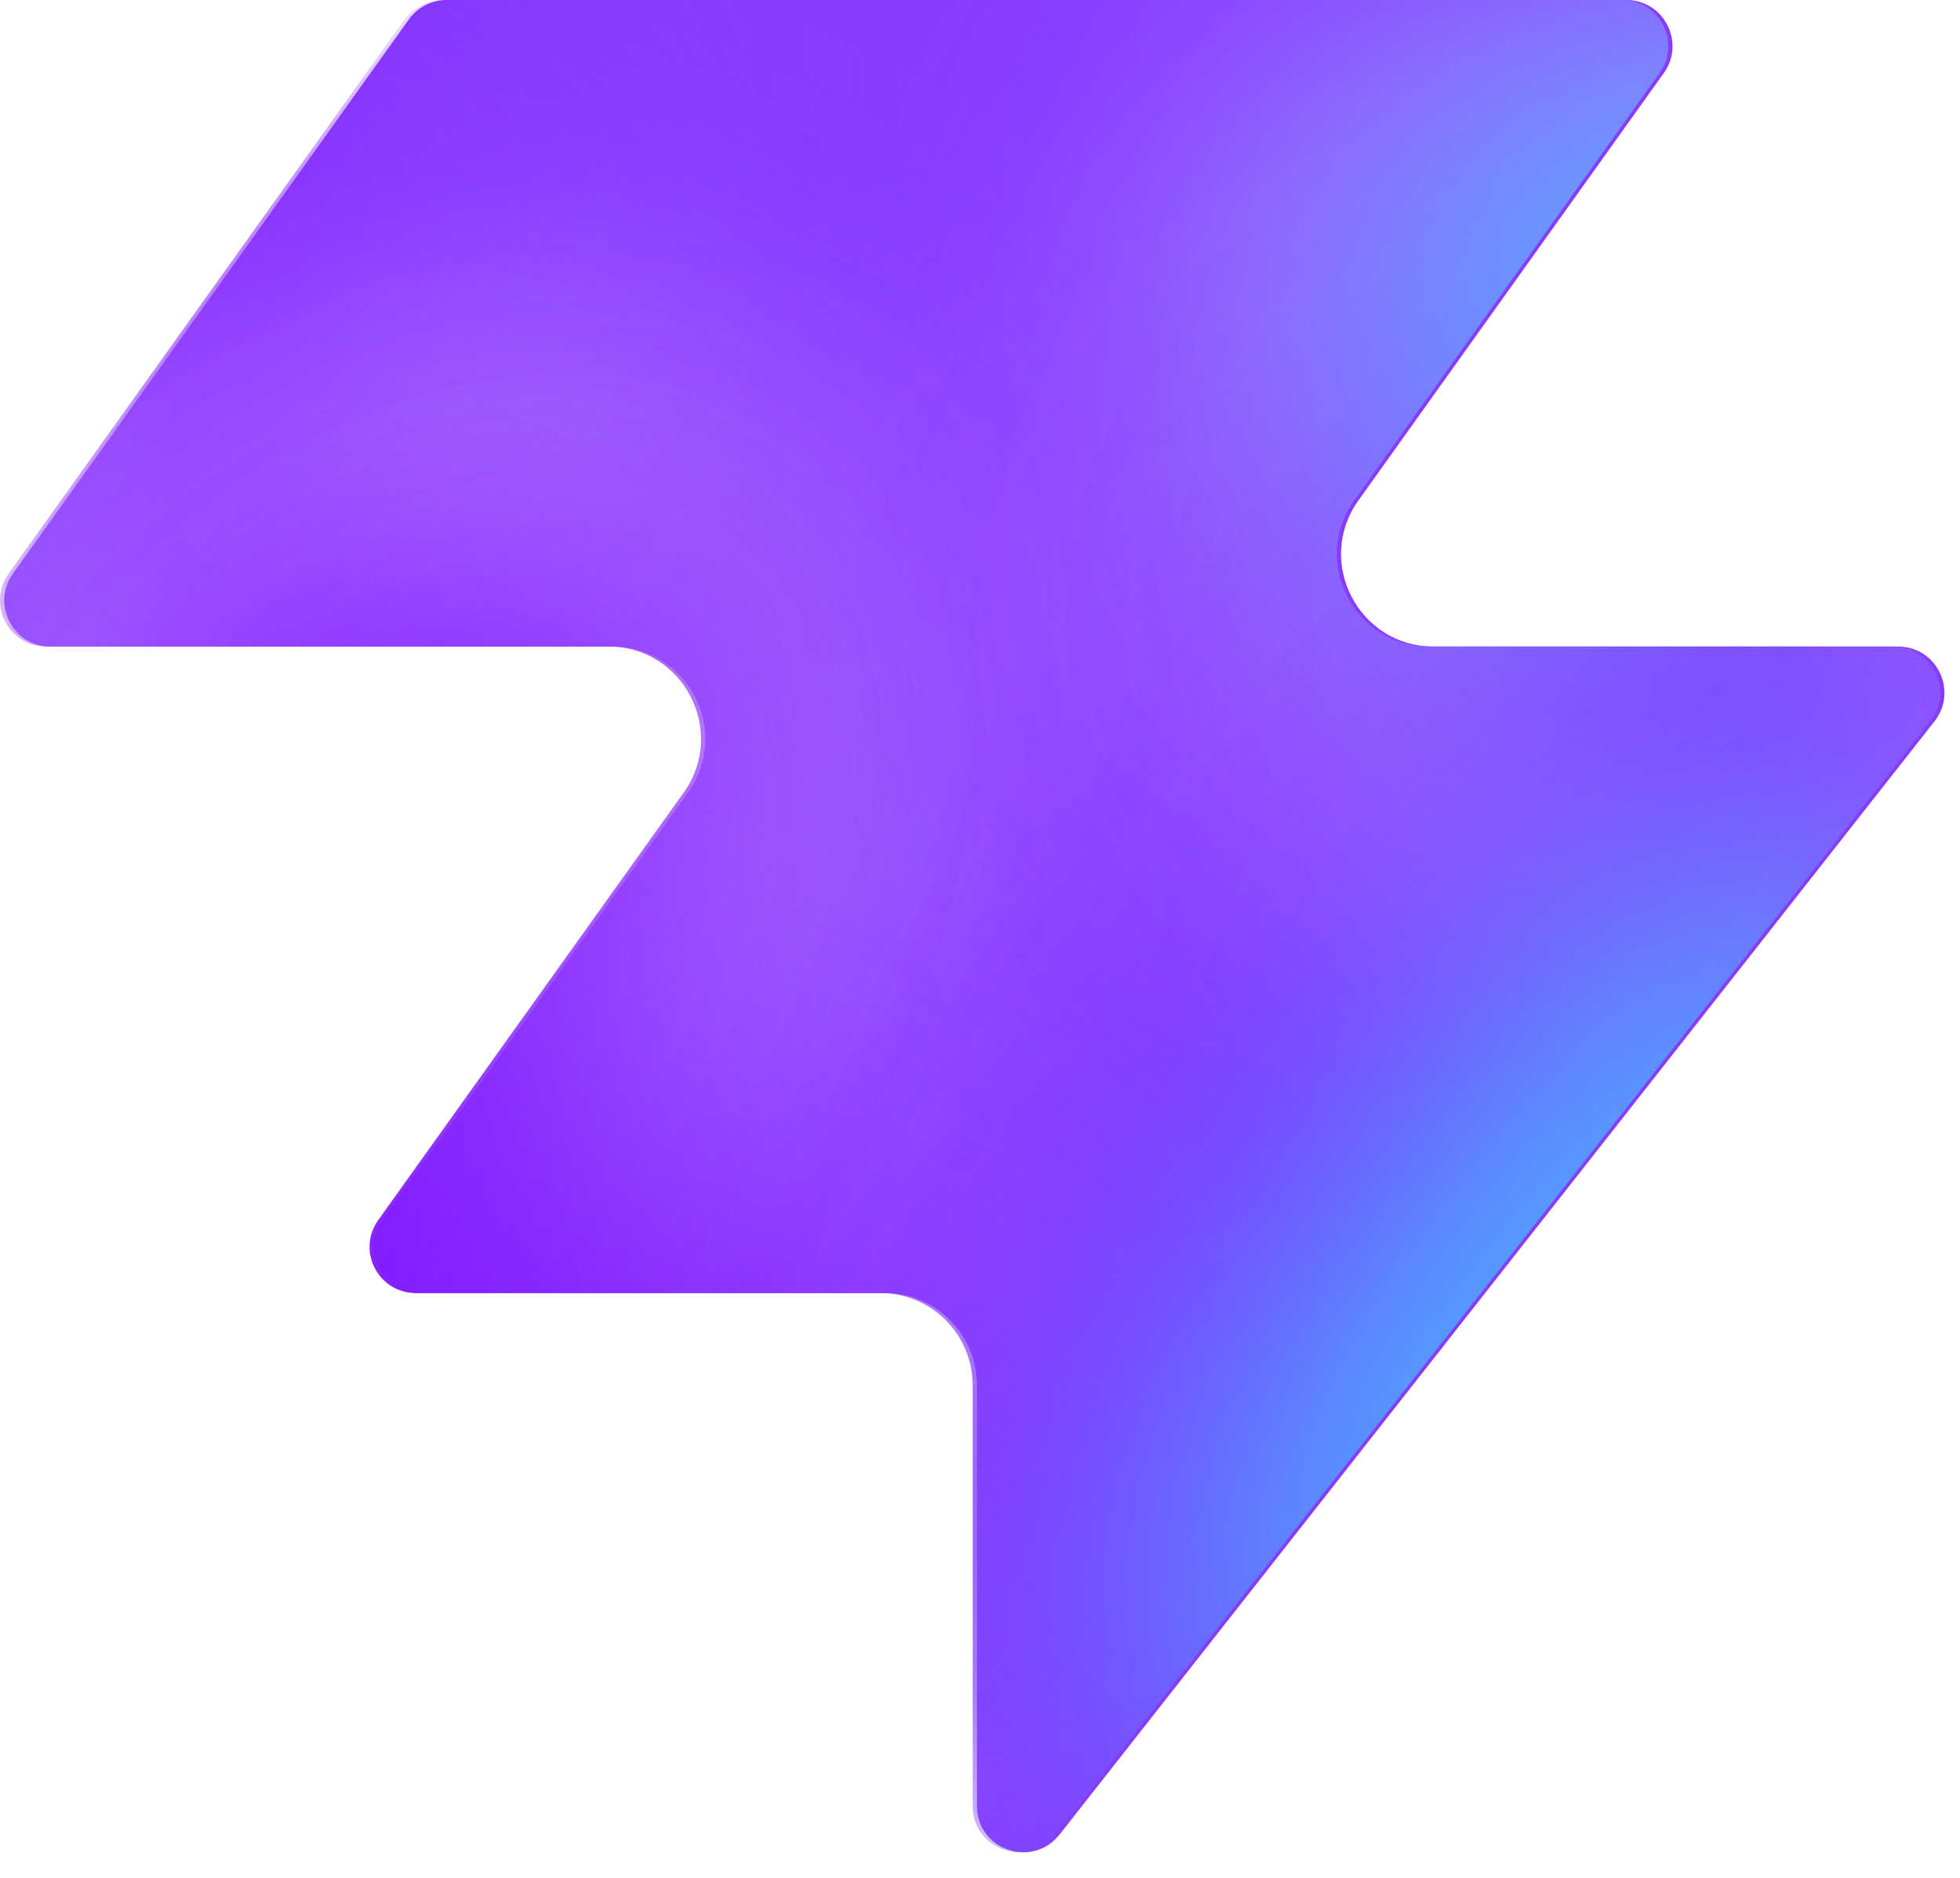
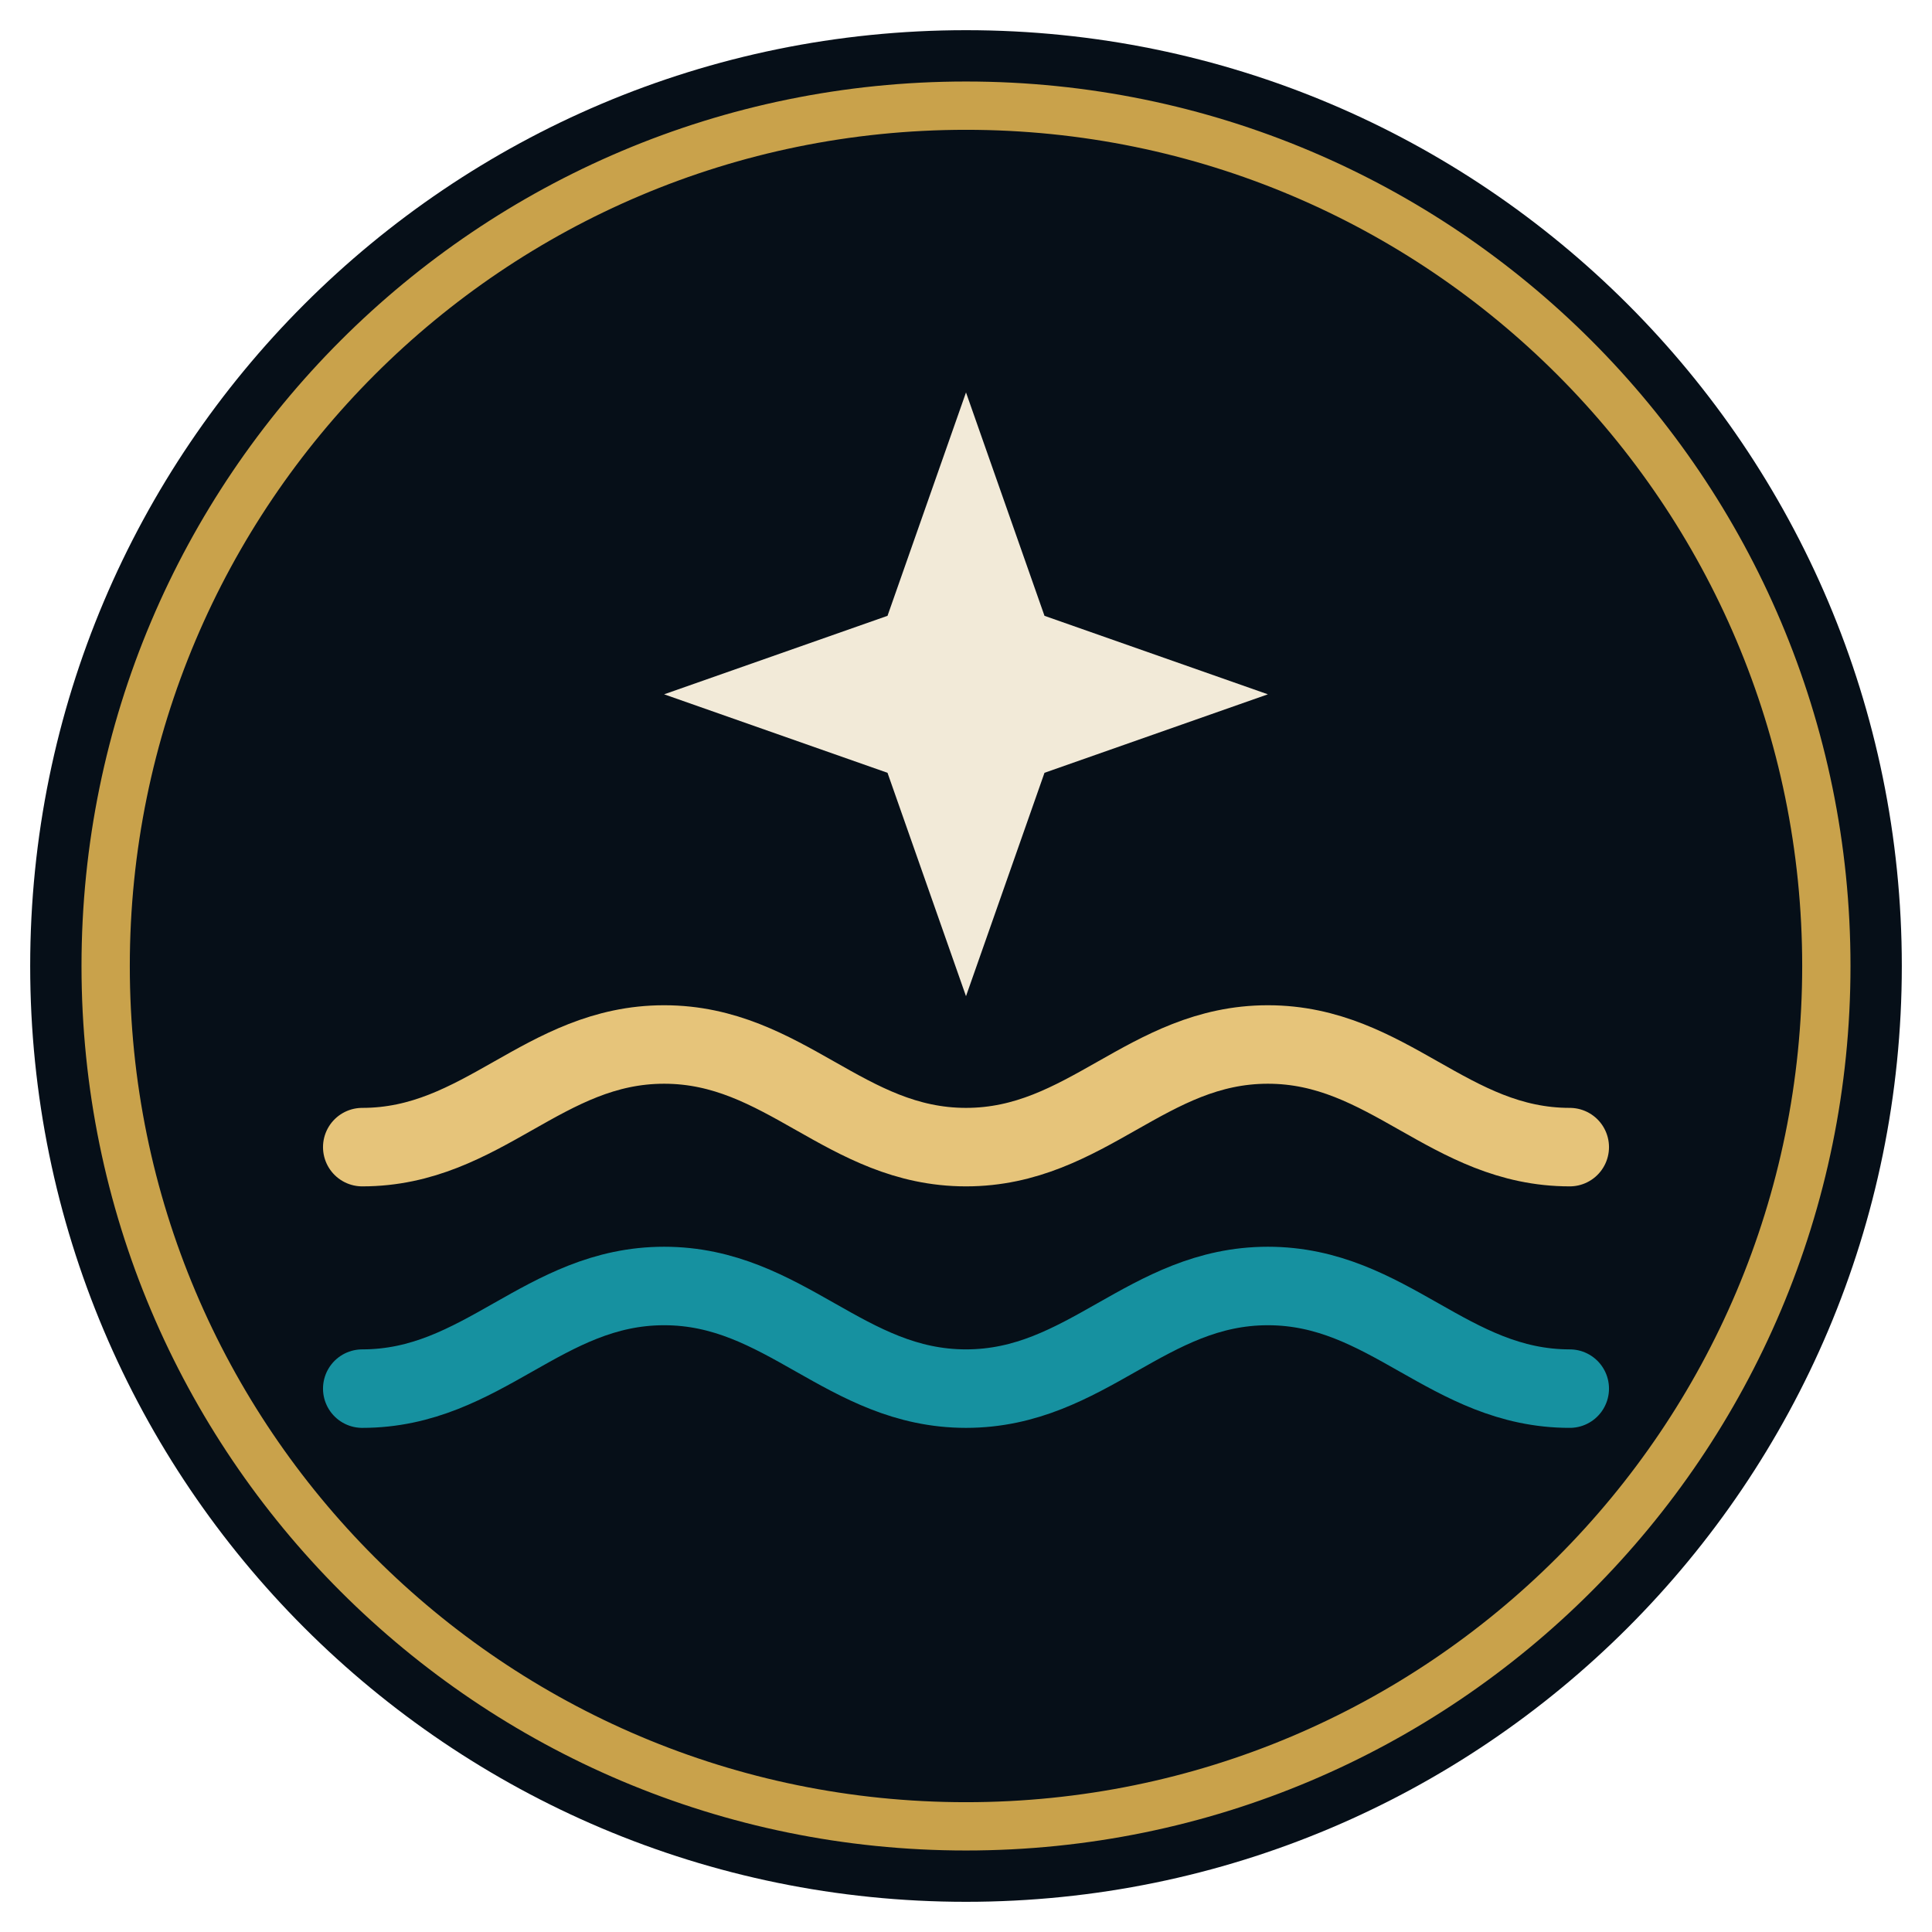
- <svg xmlns="http://www.w3.org/2000/svg" width="48" height="46" fill="none" viewBox="0 0 48 46">
-   <path fill="#863bff" d="M25.946 44.938c-.664.845-2.021.375-2.021-.698V33.937a2.26 2.26 0 0 0-2.262-2.262H10.287c-.92 0-1.456-1.04-.92-1.788l7.48-10.471c1.07-1.497 0-3.578-1.842-3.578H1.237c-.92 0-1.456-1.04-.92-1.788L10.013.474c.214-.297.556-.474.92-.474h28.894c.92 0 1.456 1.04.92 1.788l-7.48 10.471c-1.07 1.498 0 3.579 1.842 3.579h11.377c.943 0 1.473 1.088.89 1.83L25.947 44.94z" style="fill:#863bff;fill:color(display-p3 .525 .23 1);fill-opacity:1" />
-   <mask id="a" width="48" height="46" x="0" y="0" maskUnits="userSpaceOnUse" style="mask-type:alpha">
-     <path fill="#000" d="M25.842 44.938c-.664.844-2.021.375-2.021-.698V33.937a2.26 2.26 0 0 0-2.262-2.262H10.183c-.92 0-1.456-1.04-.92-1.788l7.48-10.471c1.07-1.498 0-3.579-1.842-3.579H1.133c-.92 0-1.456-1.04-.92-1.787L9.91.473c.214-.297.556-.474.92-.474h28.894c.92 0 1.456 1.04.92 1.788l-7.48 10.471c-1.07 1.498 0 3.578 1.842 3.578h11.377c.943 0 1.473 1.088.89 1.832L25.843 44.94z" style="fill:#000;fill-opacity:1" />
-   </mask>
-   <g mask="url(#a)">
-     <g filter="url(#b)">
-       <ellipse cx="5.508" cy="14.704" fill="#ede6ff" rx="5.508" ry="14.704" style="fill:#ede6ff;fill:color(display-p3 .927 .903 1);fill-opacity:1" transform="matrix(.00324 1 1 -.00324 -4.47 31.516)" />
-     </g>
-     <g filter="url(#c)">
-       <ellipse cx="10.399" cy="29.851" fill="#ede6ff" rx="10.399" ry="29.851" style="fill:#ede6ff;fill:color(display-p3 .927 .903 1);fill-opacity:1" transform="matrix(.00324 1 1 -.00324 -39.328 7.883)" />
-     </g>
-     <g filter="url(#d)">
-       <ellipse cx="5.508" cy="30.487" fill="#7e14ff" rx="5.508" ry="30.487" style="fill:#7e14ff;fill:color(display-p3 .492 .077 1);fill-opacity:1" transform="rotate(89.814 -25.913 -14.639)scale(1 -1)" />
-     </g>
-     <g filter="url(#e)">
-       <ellipse cx="5.508" cy="30.599" fill="#7e14ff" rx="5.508" ry="30.599" style="fill:#7e14ff;fill:color(display-p3 .492 .077 1);fill-opacity:1" transform="rotate(89.814 -32.644 -3.334)scale(1 -1)" />
-     </g>
-     <g filter="url(#f)">
-       <ellipse cx="5.508" cy="30.599" fill="#7e14ff" rx="5.508" ry="30.599" style="fill:#7e14ff;fill:color(display-p3 .492 .077 1);fill-opacity:1" transform="matrix(.00324 1 1 -.00324 -34.34 30.47)" />
-     </g>
-     <g filter="url(#g)">
-       <ellipse cx="14.072" cy="22.078" fill="#ede6ff" rx="14.072" ry="22.078" style="fill:#ede6ff;fill:color(display-p3 .927 .903 1);fill-opacity:1" transform="rotate(93.35 24.506 48.493)scale(-1 1)" />
-     </g>
-     <g filter="url(#h)">
-       <ellipse cx="3.47" cy="21.501" fill="#7e14ff" rx="3.47" ry="21.501" style="fill:#7e14ff;fill:color(display-p3 .492 .077 1);fill-opacity:1" transform="rotate(89.009 28.708 47.59)scale(-1 1)" />
-     </g>
-     <g filter="url(#i)">
-       <ellipse cx="3.47" cy="21.501" fill="#7e14ff" rx="3.47" ry="21.501" style="fill:#7e14ff;fill:color(display-p3 .492 .077 1);fill-opacity:1" transform="rotate(89.009 28.708 47.59)scale(-1 1)" />
-     </g>
-     <g filter="url(#j)">
-       <ellipse cx=".387" cy="8.972" fill="#7e14ff" rx="4.407" ry="29.108" style="fill:#7e14ff;fill:color(display-p3 .492 .077 1);fill-opacity:1" transform="rotate(39.51 .387 8.972)" />
-     </g>
-     <g filter="url(#k)">
-       <ellipse cx="47.523" cy="-6.092" fill="#7e14ff" rx="4.407" ry="29.108" style="fill:#7e14ff;fill:color(display-p3 .492 .077 1);fill-opacity:1" transform="rotate(37.892 47.523 -6.092)" />
-     </g>
-     <g filter="url(#l)">
-       <ellipse cx="41.412" cy="6.333" fill="#47bfff" rx="5.971" ry="9.665" style="fill:#47bfff;fill:color(display-p3 .28 .748 1);fill-opacity:1" transform="rotate(37.892 41.412 6.333)" />
-     </g>
-     <g filter="url(#m)">
-       <ellipse cx="-1.879" cy="38.332" fill="#7e14ff" rx="4.407" ry="29.108" style="fill:#7e14ff;fill:color(display-p3 .492 .077 1);fill-opacity:1" transform="rotate(37.892 -1.88 38.332)" />
-     </g>
-     <g filter="url(#n)">
-       <ellipse cx="-1.879" cy="38.332" fill="#7e14ff" rx="4.407" ry="29.108" style="fill:#7e14ff;fill:color(display-p3 .492 .077 1);fill-opacity:1" transform="rotate(37.892 -1.88 38.332)" />
-     </g>
-     <g filter="url(#o)">
-       <ellipse cx="35.651" cy="29.907" fill="#7e14ff" rx="4.407" ry="29.108" style="fill:#7e14ff;fill:color(display-p3 .492 .077 1);fill-opacity:1" transform="rotate(37.892 35.651 29.907)" />
-     </g>
-     <g filter="url(#p)">
-       <ellipse cx="38.418" cy="32.4" fill="#47bfff" rx="5.971" ry="15.297" style="fill:#47bfff;fill:color(display-p3 .28 .748 1);fill-opacity:1" transform="rotate(37.892 38.418 32.4)" />
-     </g>
-   </g>
-   <defs>
-     <filter id="b" width="60.045" height="41.654" x="-19.77" y="16.149" color-interpolation-filters="sRGB" filterUnits="userSpaceOnUse">
-       <feFlood flood-opacity="0" result="BackgroundImageFix" />
-       <feBlend in="SourceGraphic" in2="BackgroundImageFix" result="shape" />
-       <feGaussianBlur result="effect1_foregroundBlur_2002_17158" stdDeviation="7.659" />
-     </filter>
-     <filter id="c" width="90.34" height="51.437" x="-54.613" y="-7.533" color-interpolation-filters="sRGB" filterUnits="userSpaceOnUse">
-       <feFlood flood-opacity="0" result="BackgroundImageFix" />
-       <feBlend in="SourceGraphic" in2="BackgroundImageFix" result="shape" />
-       <feGaussianBlur result="effect1_foregroundBlur_2002_17158" stdDeviation="7.659" />
-     </filter>
-     <filter id="d" width="79.355" height="29.4" x="-49.64" y="2.03" color-interpolation-filters="sRGB" filterUnits="userSpaceOnUse">
-       <feFlood flood-opacity="0" result="BackgroundImageFix" />
-       <feBlend in="SourceGraphic" in2="BackgroundImageFix" result="shape" />
-       <feGaussianBlur result="effect1_foregroundBlur_2002_17158" stdDeviation="4.596" />
-     </filter>
-     <filter id="e" width="79.579" height="29.4" x="-45.045" y="20.029" color-interpolation-filters="sRGB" filterUnits="userSpaceOnUse">
-       <feFlood flood-opacity="0" result="BackgroundImageFix" />
-       <feBlend in="SourceGraphic" in2="BackgroundImageFix" result="shape" />
-       <feGaussianBlur result="effect1_foregroundBlur_2002_17158" stdDeviation="4.596" />
-     </filter>
-     <filter id="f" width="79.579" height="29.4" x="-43.513" y="21.178" color-interpolation-filters="sRGB" filterUnits="userSpaceOnUse">
-       <feFlood flood-opacity="0" result="BackgroundImageFix" />
-       <feBlend in="SourceGraphic" in2="BackgroundImageFix" result="shape" />
-       <feGaussianBlur result="effect1_foregroundBlur_2002_17158" stdDeviation="4.596" />
-     </filter>
-     <filter id="g" width="74.749" height="58.852" x="15.756" y="-17.901" color-interpolation-filters="sRGB" filterUnits="userSpaceOnUse">
-       <feFlood flood-opacity="0" result="BackgroundImageFix" />
-       <feBlend in="SourceGraphic" in2="BackgroundImageFix" result="shape" />
-       <feGaussianBlur result="effect1_foregroundBlur_2002_17158" stdDeviation="7.659" />
-     </filter>
-     <filter id="h" width="61.377" height="25.362" x="23.548" y="2.284" color-interpolation-filters="sRGB" filterUnits="userSpaceOnUse">
-       <feFlood flood-opacity="0" result="BackgroundImageFix" />
-       <feBlend in="SourceGraphic" in2="BackgroundImageFix" result="shape" />
-       <feGaussianBlur result="effect1_foregroundBlur_2002_17158" stdDeviation="4.596" />
-     </filter>
-     <filter id="i" width="61.377" height="25.362" x="23.548" y="2.284" color-interpolation-filters="sRGB" filterUnits="userSpaceOnUse">
-       <feFlood flood-opacity="0" result="BackgroundImageFix" />
-       <feBlend in="SourceGraphic" in2="BackgroundImageFix" result="shape" />
-       <feGaussianBlur result="effect1_foregroundBlur_2002_17158" stdDeviation="4.596" />
-     </filter>
-     <filter id="j" width="56.045" height="63.649" x="-27.636" y="-22.853" color-interpolation-filters="sRGB" filterUnits="userSpaceOnUse">
-       <feFlood flood-opacity="0" result="BackgroundImageFix" />
-       <feBlend in="SourceGraphic" in2="BackgroundImageFix" result="shape" />
-       <feGaussianBlur result="effect1_foregroundBlur_2002_17158" stdDeviation="4.596" />
-     </filter>
-     <filter id="k" width="54.814" height="64.646" x="20.116" y="-38.415" color-interpolation-filters="sRGB" filterUnits="userSpaceOnUse">
-       <feFlood flood-opacity="0" result="BackgroundImageFix" />
-       <feBlend in="SourceGraphic" in2="BackgroundImageFix" result="shape" />
-       <feGaussianBlur result="effect1_foregroundBlur_2002_17158" stdDeviation="4.596" />
-     </filter>
-     <filter id="l" width="33.541" height="35.313" x="24.641" y="-11.323" color-interpolation-filters="sRGB" filterUnits="userSpaceOnUse">
-       <feFlood flood-opacity="0" result="BackgroundImageFix" />
-       <feBlend in="SourceGraphic" in2="BackgroundImageFix" result="shape" />
-       <feGaussianBlur result="effect1_foregroundBlur_2002_17158" stdDeviation="4.596" />
-     </filter>
-     <filter id="m" width="54.814" height="64.646" x="-29.286" y="6.009" color-interpolation-filters="sRGB" filterUnits="userSpaceOnUse">
-       <feFlood flood-opacity="0" result="BackgroundImageFix" />
-       <feBlend in="SourceGraphic" in2="BackgroundImageFix" result="shape" />
-       <feGaussianBlur result="effect1_foregroundBlur_2002_17158" stdDeviation="4.596" />
-     </filter>
-     <filter id="n" width="54.814" height="64.646" x="-29.286" y="6.009" color-interpolation-filters="sRGB" filterUnits="userSpaceOnUse">
-       <feFlood flood-opacity="0" result="BackgroundImageFix" />
-       <feBlend in="SourceGraphic" in2="BackgroundImageFix" result="shape" />
-       <feGaussianBlur result="effect1_foregroundBlur_2002_17158" stdDeviation="4.596" />
-     </filter>
-     <filter id="o" width="54.814" height="64.646" x="8.244" y="-2.416" color-interpolation-filters="sRGB" filterUnits="userSpaceOnUse">
-       <feFlood flood-opacity="0" result="BackgroundImageFix" />
-       <feBlend in="SourceGraphic" in2="BackgroundImageFix" result="shape" />
-       <feGaussianBlur result="effect1_foregroundBlur_2002_17158" stdDeviation="4.596" />
-     </filter>
-     <filter id="p" width="39.409" height="43.623" x="18.713" y="10.588" color-interpolation-filters="sRGB" filterUnits="userSpaceOnUse">
-       <feFlood flood-opacity="0" result="BackgroundImageFix" />
-       <feBlend in="SourceGraphic" in2="BackgroundImageFix" result="shape" />
-       <feGaussianBlur result="effect1_foregroundBlur_2002_17158" stdDeviation="4.596" />
-     </filter>
-   </defs>
+ <svg xmlns="http://www.w3.org/2000/svg" viewBox="0 0 64 64" width="64" height="64">
+   <circle cx="32" cy="32" r="31" fill="#060f18" />
+   <circle cx="32" cy="32" r="28.5" fill="none" stroke="#c9a24b" stroke-width="1.6" />
+   <path d="M12 38c4 0 6-3.4 10-3.4S28 38 32 38s6-3.4 10-3.4S48 38 52 38" fill="none" stroke="#e6c47a" stroke-width="2.6" stroke-linecap="round" />
+   <path d="M12 46c4 0 6-3.4 10-3.4S28 46 32 46s6-3.4 10-3.4S48 46 52 46" fill="none" stroke="#1691a0" stroke-width="2.6" stroke-linecap="round" />
+   <path d="M32 13l2.6 7.4L42 23l-7.4 2.6L32 33l-2.6-7.4L22 23l7.4-2.6z" fill="#f2ead8" />
</svg>
